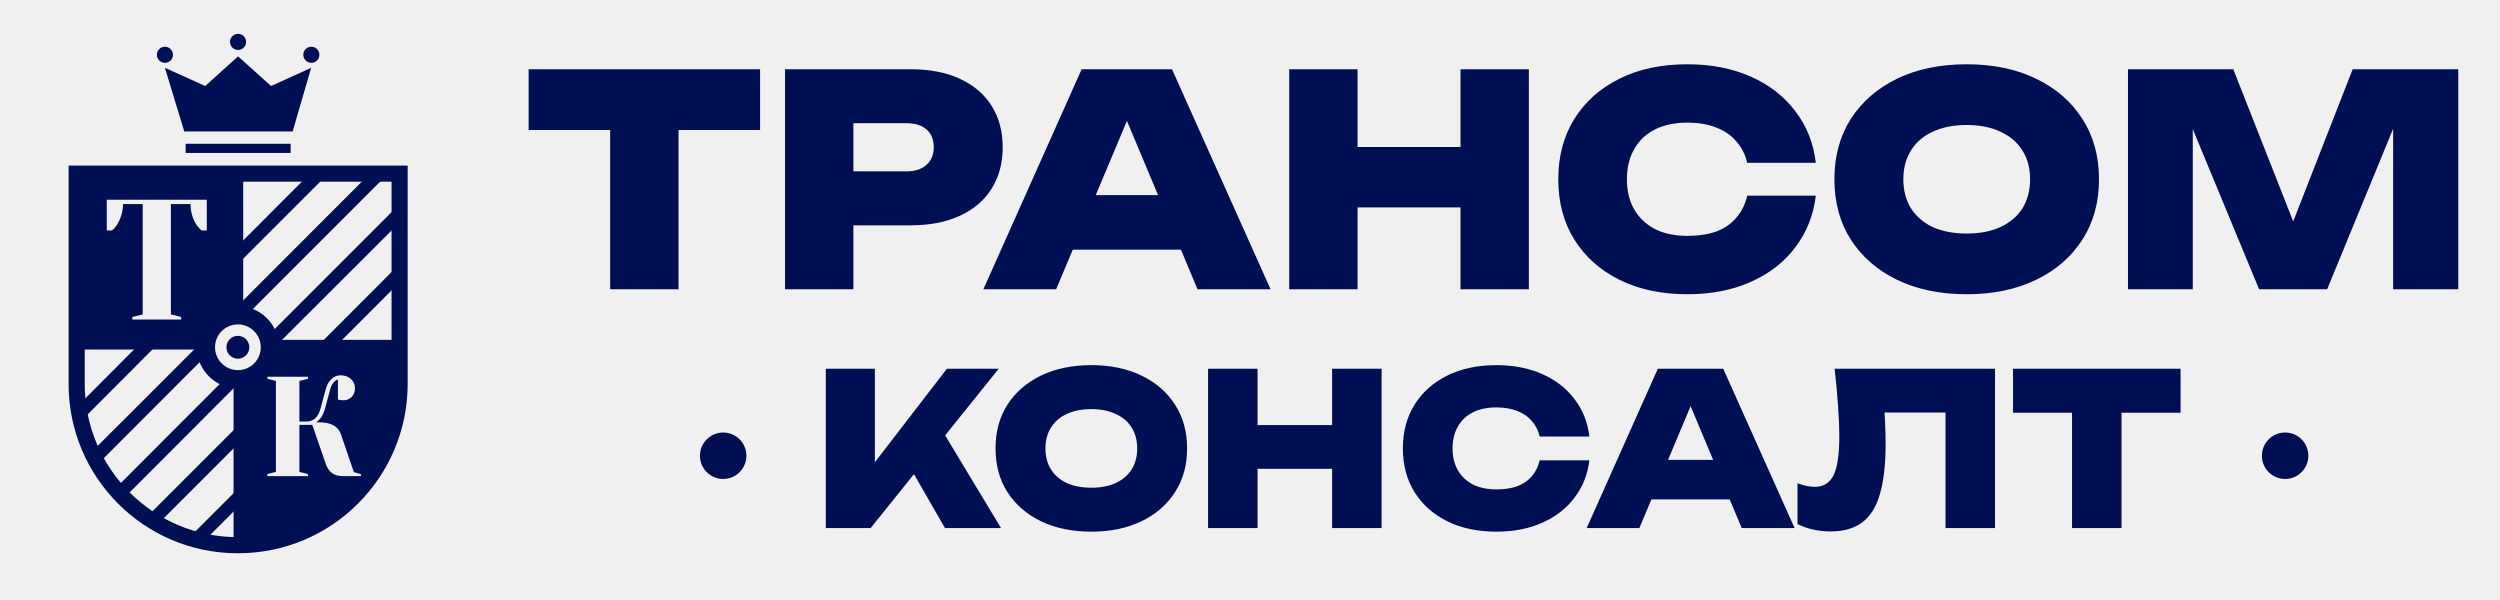
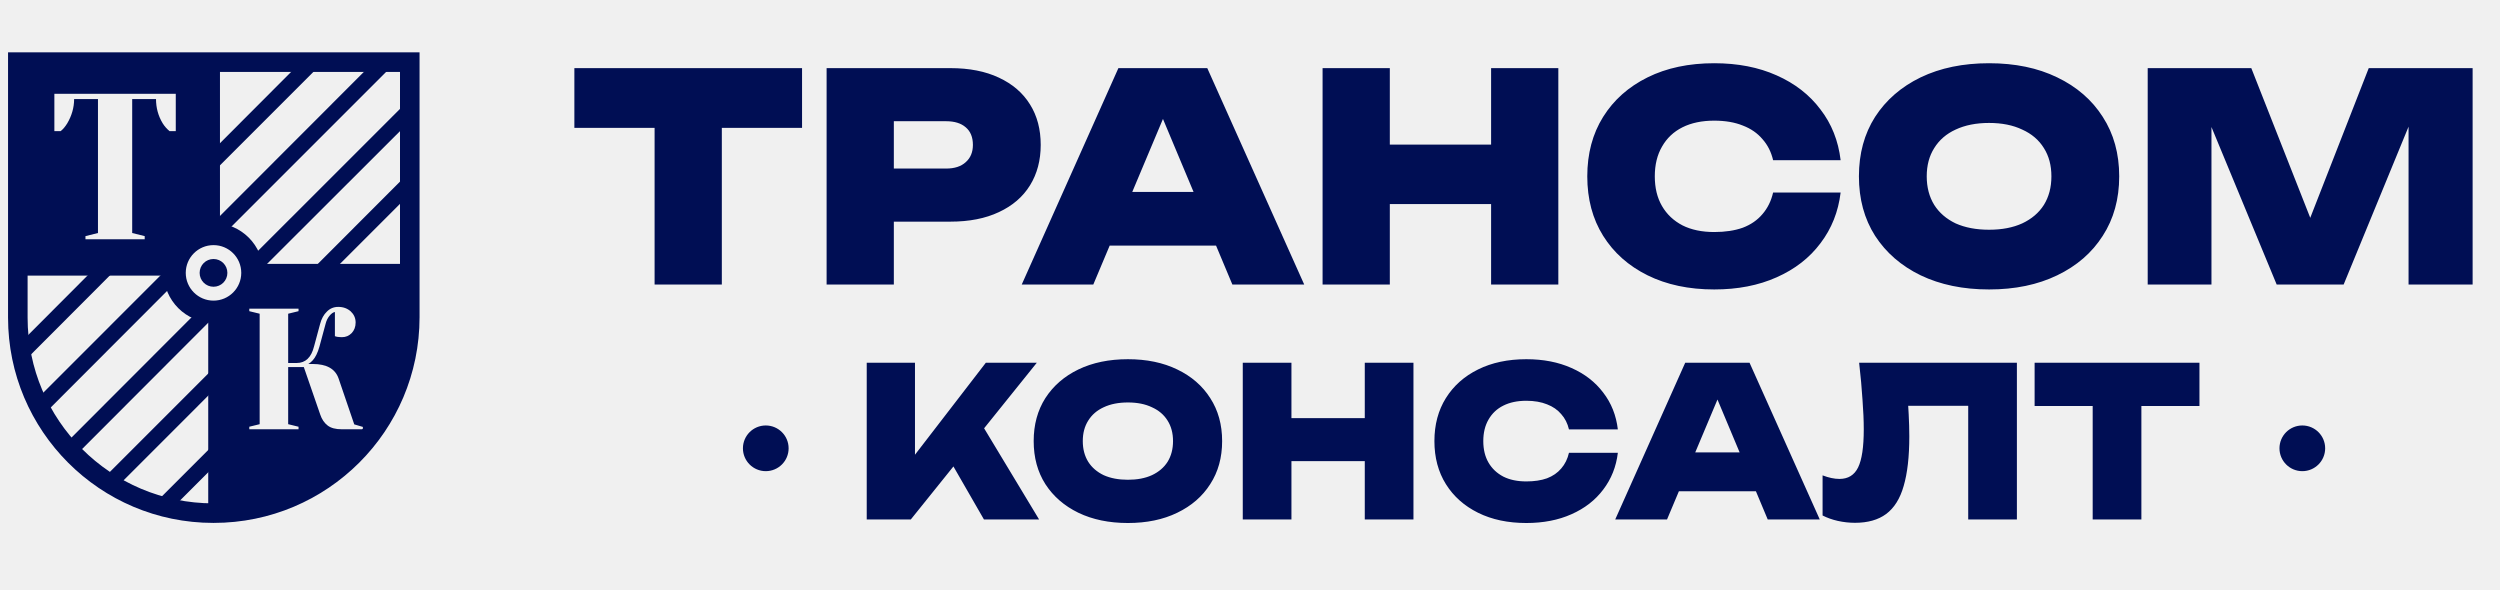
- <svg xmlns="http://www.w3.org/2000/svg" width="121" height="29" viewBox="0 0 121 29" fill="none">
-   <g clip-path="url(#clip0_754_2006)">
-     <path d="M11.522 26.388H11.506C7.203 26.388 3.711 22.896 3.711 18.593V8.404H19.341V18.577C19.341 22.888 15.841 26.388 11.522 26.388Z" stroke="#000E54" stroke-width="0.78" stroke-miterlimit="10" />
-     <path d="M19.333 16.449H12.94V16.917H19.333V16.449Z" fill="#000E54" />
-     <path d="M10.134 16.449H3.742V16.917H10.134V16.449Z" fill="#000E54" />
-     <path d="M11.771 15.202L11.771 8.186L11.304 8.186L11.304 15.202L11.771 15.202Z" fill="#000E54" />
-     <path d="M11.771 26.349L11.771 18.242H11.304L11.304 26.349H11.771Z" fill="#000E54" />
-     <path d="M10.734 13.557L15.879 8.412H14.991L10.734 12.676V13.557Z" fill="#000E54" />
-     <path d="M13.533 16.567L19.536 10.572V9.683L12.73 16.489L13.533 16.567Z" fill="#000E54" />
-     <path d="M15.154 17.853L19.418 13.588L19.387 12.731L14.273 17.853H15.154Z" fill="#000E54" />
-     <path d="M8.984 7.403L14.066 7.403V6.958L8.984 6.958V7.403Z" fill="#000E54" />
-     <path d="M13.12 4.163L11.522 2.729L9.931 4.163L7.982 3.282L8.918 6.362H14.164L15.061 3.282L13.12 4.163ZM13.868 5.847H9.222L8.7 4.163L10.087 4.81L11.553 3.462L12.979 4.81L14.367 4.163L13.868 5.847Z" fill="#000E54" />
-     <path d="M11.522 2.418C11.737 2.418 11.911 2.243 11.911 2.028C11.911 1.813 11.737 1.638 11.522 1.638C11.306 1.638 11.132 1.813 11.132 2.028C11.132 2.243 11.306 2.418 11.522 2.418Z" fill="#000E54" />
-     <path d="M15.069 3.041C15.284 3.041 15.458 2.867 15.458 2.651C15.458 2.436 15.284 2.262 15.069 2.262C14.853 2.262 14.679 2.436 14.679 2.651C14.679 2.867 14.853 3.041 15.069 3.041Z" fill="#000E54" />
-     <path d="M7.983 3.041C8.198 3.041 8.372 2.867 8.372 2.651C8.372 2.436 8.198 2.262 7.983 2.262C7.767 2.262 7.593 2.436 7.593 2.651C7.593 2.867 7.767 3.041 7.983 3.041Z" fill="#000E54" />
-     <path d="M8.372 3.86L9.105 6.097H13.977L14.671 3.86L13.143 4.546L11.521 3.251L10.111 4.46L8.372 3.86Z" fill="#000E54" />
-     <path d="M4.989 16.138H3.742V16.683H4.989V16.138Z" fill="#000E54" />
-     <path d="M18.054 8.249L11.639 14.672V15.553L18.865 8.326L18.054 8.249Z" fill="#000E54" />
-     <path d="M3.921 20.378L7.624 16.668L6.813 16.59L3.921 19.49V20.378Z" fill="#000E54" />
-     <path d="M6.229 23.879L11.35 18.749L11.288 17.931L5.426 23.801L6.229 23.879Z" fill="#000E54" />
-     <path d="M9.565 16.746L4.521 21.789V22.678L10.236 16.956L9.565 16.746Z" fill="#000E54" />
-     <path d="M7.796 25.212L12.06 20.947L12.029 20.098L6.915 25.212H7.796Z" fill="#000E54" />
-     <path d="M10.018 26.046L11.787 24.276L11.733 23.442L9.129 26.046H10.018Z" fill="#000E54" />
-     <path d="M11.515 14.82C12.612 14.82 13.502 15.711 13.502 16.809C13.502 17.906 12.612 18.796 11.515 18.796C10.417 18.796 9.527 17.906 9.526 16.809C9.526 15.711 10.417 14.82 11.515 14.82ZM11.515 15.701C10.903 15.701 10.407 16.196 10.407 16.808C10.407 17.419 10.903 17.915 11.515 17.915C12.126 17.915 12.621 17.419 12.621 16.808C12.621 16.197 12.126 15.701 11.515 15.701Z" fill="#000E54" />
-     <path d="M11.513 17.361C11.819 17.361 12.067 17.114 12.067 16.808C12.067 16.502 11.819 16.254 11.513 16.254C11.208 16.254 10.96 16.502 10.96 16.808C10.96 17.114 11.208 17.361 11.513 17.361Z" fill="#000E54" />
-     <path d="M11.529 8.638V15.358C10.854 15.362 10.292 15.842 10.162 16.48H3.921V8.638H11.529ZM5.168 9.667V11.156H5.418C5.519 11.078 5.605 10.969 5.683 10.844C5.862 10.54 5.955 10.213 5.955 9.877H6.906V15.217L6.407 15.342V15.467H8.77V15.342L8.271 15.217V9.877H9.222C9.222 10.22 9.308 10.548 9.487 10.844C9.565 10.969 9.659 11.07 9.76 11.156H10.009V9.667H5.168Z" fill="#000E54" />
-     <path d="M19.34 16.706L19.263 19.692L18.756 21.547L17.688 23.379L16.105 24.908L13.649 26.038L11.521 26.388V18.472C12.267 18.439 12.862 17.827 12.862 17.073C12.862 16.946 12.844 16.823 12.812 16.706H19.34ZM16.487 18.165C16.308 18.165 16.16 18.227 16.035 18.351C15.911 18.468 15.816 18.64 15.762 18.85L15.521 19.747C15.411 20.183 15.178 20.402 14.835 20.402H14.491V18.437L14.904 18.335V18.235H12.94V18.335L13.354 18.437V22.841L12.94 22.943V23.044H14.904V22.943L14.491 22.841V20.565H15.115L15.77 22.459C15.832 22.647 15.934 22.795 16.066 22.896C16.199 22.997 16.386 23.044 16.628 23.044H17.47V22.951L17.126 22.849L16.503 21.025C16.37 20.635 16.027 20.441 15.466 20.441H15.295C15.357 20.402 15.419 20.355 15.466 20.3C15.575 20.183 15.669 19.996 15.739 19.747L15.98 18.85C16.012 18.718 16.067 18.609 16.137 18.523C16.207 18.437 16.277 18.382 16.355 18.367V19.334L16.44 19.357C16.511 19.365 16.573 19.373 16.636 19.373C16.791 19.372 16.916 19.317 17.025 19.209C17.127 19.099 17.181 18.959 17.181 18.788C17.181 18.608 17.111 18.46 16.986 18.343C16.854 18.226 16.69 18.165 16.487 18.165Z" fill="#000E54" />
+ <svg xmlns="http://www.w3.org/2000/svg" width="123" height="29" viewBox="0 0 123 29" fill="none">
+   <g clip-path="url(#clip0_1817_4745)">
+     <path d="M10.514 25.246H10.495C5.186 25.246 0.877 20.937 0.877 15.627V3.057H20.161V15.608C20.161 20.927 15.842 25.246 10.514 25.246Z" stroke="#000E54" stroke-width="0.962" stroke-miterlimit="10" />
+     <path d="M20.151 12.983H12.265V13.56H20.151V12.983Z" fill="#000E54" />
+     <path d="M8.802 12.983H0.915V13.56H8.802V12.983Z" fill="#000E54" />
+     <path d="M10.822 11.444L10.822 2.788L10.245 2.788L10.245 11.444L10.822 11.444Z" fill="#000E54" />
+     <path d="M10.822 25.198L10.822 15.195L10.245 15.195L10.245 25.198H10.822Z" fill="#000E54" />
+     <path d="M9.543 9.414L15.891 3.066H14.794L9.543 8.328V9.414Z" fill="#000E54" />
+     <path d="M12.996 13.127L20.402 5.731V4.635L12.005 13.031L12.996 13.127Z" fill="#000E54" />
+     <path d="M14.996 14.714L20.257 9.453L20.219 8.395L13.909 14.714H14.996Z" fill="#000E54" />
+     <path d="M2.454 12.598H0.915V13.272H2.454V12.598Z" fill="#000E54" />
+     <path d="M18.574 2.865L10.658 10.79V11.877L19.574 2.961L18.574 2.865Z" fill="#000E54" />
+     <path d="M1.136 17.83L5.705 13.252L4.705 13.156L1.136 16.734V17.83Z" fill="#000E54" />
+     <path d="M3.983 22.149L10.302 15.82L10.226 14.81L2.993 22.053L3.983 22.149Z" fill="#000E54" />
+     <path d="M8.1 13.348L1.877 19.571V20.668L8.927 13.608L8.1 13.348Z" fill="#000E54" />
+     <path d="M5.917 23.794L11.178 18.532L11.139 17.484L4.83 23.794H5.917Z" fill="#000E54" />
+     <path d="M8.658 24.823L10.841 22.639L10.774 21.61L7.561 24.823H8.658Z" fill="#000E54" />
+     <path d="M10.504 10.973C11.858 10.973 12.957 12.07 12.957 13.425C12.957 14.779 11.858 15.878 10.504 15.878C9.15 15.878 8.052 14.779 8.052 13.425C8.052 12.071 9.15 10.973 10.504 10.973ZM10.505 12.06C9.751 12.06 9.139 12.671 9.139 13.425C9.139 14.179 9.751 14.791 10.505 14.791C11.259 14.791 11.87 14.179 11.87 13.425C11.87 12.671 11.259 12.06 10.505 12.06Z" fill="#000E54" />
+     <path d="M10.505 14.108C10.882 14.108 11.187 13.803 11.187 13.426C11.187 13.048 10.882 12.743 10.505 12.743C10.127 12.743 9.822 13.048 9.822 13.426C9.822 13.803 10.127 14.108 10.505 14.108Z" fill="#000E54" />
+     <path d="M10.524 3.345V11.636C9.691 11.641 8.997 12.234 8.838 13.021H1.136V3.345H10.524ZM2.675 4.615V6.452H2.983C3.108 6.356 3.214 6.221 3.31 6.067C3.531 5.692 3.647 5.288 3.647 4.875H4.82V11.464L4.205 11.617V11.771H7.119V11.617L6.504 11.464V4.875H7.676C7.676 5.298 7.782 5.702 8.004 6.067C8.1 6.221 8.215 6.346 8.341 6.452H8.648V4.615H2.675Z" fill="#000E54" />
+     <path d="M20.162 13.3L20.065 16.984L19.44 19.273L18.123 21.534L16.169 23.419L13.14 24.813L10.514 25.246V15.48C11.434 15.44 12.168 14.683 12.168 13.752C12.168 13.596 12.146 13.444 12.107 13.3H20.162ZM16.641 15.099C16.42 15.099 16.237 15.176 16.084 15.33C15.93 15.474 15.814 15.685 15.747 15.945L15.449 17.051C15.314 17.59 15.025 17.859 14.602 17.859H14.178V15.435L14.688 15.31V15.185H12.265V15.31L12.775 15.435V20.87L12.265 20.995V21.12H14.688V20.995L14.178 20.87V18.061H14.948L15.756 20.398C15.833 20.629 15.958 20.812 16.122 20.937C16.285 21.062 16.516 21.12 16.814 21.12H17.853V21.004L17.429 20.879L16.661 18.628C16.497 18.148 16.074 17.908 15.381 17.908H15.169C15.246 17.86 15.324 17.801 15.381 17.734C15.516 17.59 15.631 17.359 15.717 17.051L16.016 15.945C16.055 15.781 16.122 15.647 16.209 15.541C16.295 15.436 16.381 15.368 16.477 15.349V16.541L16.584 16.571C16.67 16.58 16.747 16.589 16.824 16.589C17.016 16.589 17.17 16.522 17.304 16.387C17.429 16.253 17.497 16.08 17.497 15.869C17.497 15.647 17.41 15.464 17.256 15.32C17.093 15.176 16.891 15.099 16.641 15.099Z" fill="#000E54" />
  </g>
-   <path d="M29.533 4.786H32.841V14H29.533V4.786ZM25.586 3.352H36.788V6.291H25.586V3.352ZM44.087 3.352C45.014 3.352 45.809 3.508 46.472 3.82C47.144 4.133 47.655 4.573 48.005 5.141C48.355 5.699 48.53 6.362 48.53 7.128C48.53 7.886 48.355 8.548 48.005 9.116C47.655 9.684 47.144 10.124 46.472 10.436C45.809 10.749 45.014 10.905 44.087 10.905H39.529V8.293H43.873C44.29 8.293 44.612 8.188 44.839 7.98C45.076 7.772 45.194 7.488 45.194 7.128C45.194 6.75 45.076 6.461 44.839 6.262C44.612 6.064 44.29 5.964 43.873 5.964H39.813L41.304 4.459V14H37.996V3.352H44.087ZM50.833 12.083V9.443H58.13V12.083H50.833ZM56.725 3.352L61.495 14H57.96L54.098 4.786H54.993L51.117 14H47.596L52.352 3.352H56.725ZM62.398 3.352H65.706V14H62.398V3.352ZM70.689 3.352H73.997V14H70.689V3.352ZM64.258 7.114H72.024V10.039H64.258V7.114ZM87.886 9.471C87.772 10.418 87.441 11.25 86.892 11.97C86.353 12.689 85.633 13.248 84.734 13.645C83.844 14.043 82.822 14.241 81.668 14.241C80.418 14.241 79.325 14.009 78.388 13.546C77.451 13.082 76.722 12.434 76.201 11.601C75.681 10.768 75.421 9.793 75.421 8.676C75.421 7.559 75.681 6.584 76.201 5.751C76.722 4.918 77.451 4.27 78.388 3.806C79.325 3.342 80.418 3.111 81.668 3.111C82.822 3.111 83.844 3.309 84.734 3.707C85.633 4.104 86.353 4.663 86.892 5.382C87.441 6.092 87.772 6.925 87.886 7.881H84.564C84.469 7.474 84.294 7.128 84.038 6.844C83.792 6.551 83.471 6.329 83.073 6.177C82.675 6.016 82.207 5.936 81.668 5.936C81.062 5.936 80.541 6.045 80.106 6.262C79.67 6.48 79.334 6.797 79.098 7.214C78.861 7.621 78.743 8.108 78.743 8.676C78.743 9.244 78.861 9.731 79.098 10.138C79.334 10.545 79.67 10.862 80.106 11.089C80.541 11.307 81.062 11.416 81.668 11.416C82.207 11.416 82.675 11.345 83.073 11.203C83.471 11.052 83.792 10.829 84.038 10.536C84.294 10.242 84.469 9.887 84.564 9.471H87.886ZM95.189 14.241C93.911 14.241 92.79 14.009 91.824 13.546C90.868 13.082 90.12 12.434 89.581 11.601C89.051 10.768 88.786 9.793 88.786 8.676C88.786 7.559 89.051 6.584 89.581 5.751C90.12 4.918 90.868 4.27 91.824 3.806C92.79 3.342 93.911 3.111 95.189 3.111C96.467 3.111 97.584 3.342 98.54 3.806C99.505 4.27 100.253 4.918 100.783 5.751C101.322 6.584 101.592 7.559 101.592 8.676C101.592 9.793 101.322 10.768 100.783 11.601C100.253 12.434 99.505 13.082 98.54 13.546C97.584 14.009 96.467 14.241 95.189 14.241ZM95.189 11.303C95.823 11.303 96.367 11.198 96.822 10.99C97.285 10.772 97.64 10.47 97.886 10.082C98.132 9.684 98.256 9.215 98.256 8.676C98.256 8.136 98.132 7.673 97.886 7.285C97.64 6.887 97.285 6.584 96.822 6.376C96.367 6.158 95.823 6.049 95.189 6.049C94.555 6.049 94.006 6.158 93.542 6.376C93.088 6.584 92.737 6.887 92.491 7.285C92.245 7.673 92.122 8.136 92.122 8.676C92.122 9.215 92.245 9.684 92.491 10.082C92.737 10.47 93.088 10.772 93.542 10.99C94.006 11.198 94.555 11.303 95.189 11.303ZM118.98 3.352V14H115.828V4.573L116.481 4.644L112.634 14H109.34L105.478 4.672L106.131 4.587V14H102.994V3.352H108.091L111.597 12.254H110.391L113.869 3.352H118.98Z" fill="#000E54" />
-   <circle cx="35.002" cy="22.058" r="1.124" fill="#000E54" />
-   <path d="M39.97 25.558V17.848H42.344V23.677L41.728 23.173L45.829 17.848H48.337L42.139 25.558H39.97ZM43.66 21.95L45.418 20.531L48.45 25.558H45.737L43.66 21.95ZM52.82 25.732C51.895 25.732 51.083 25.564 50.384 25.229C49.692 24.893 49.15 24.424 48.76 23.82C48.376 23.217 48.184 22.512 48.184 21.703C48.184 20.894 48.376 20.188 48.76 19.585C49.15 18.982 49.692 18.513 50.384 18.177C51.083 17.841 51.895 17.673 52.82 17.673C53.745 17.673 54.554 17.841 55.246 18.177C55.945 18.513 56.486 18.982 56.87 19.585C57.261 20.188 57.456 20.894 57.456 21.703C57.456 22.512 57.261 23.217 56.87 23.82C56.486 24.424 55.945 24.893 55.246 25.229C54.554 25.564 53.745 25.732 52.82 25.732ZM52.82 23.605C53.279 23.605 53.673 23.529 54.002 23.378C54.338 23.221 54.595 23.002 54.773 22.721C54.951 22.433 55.04 22.093 55.04 21.703C55.04 21.312 54.951 20.976 54.773 20.695C54.595 20.408 54.338 20.188 54.002 20.038C53.673 19.88 53.279 19.801 52.82 19.801C52.361 19.801 51.963 19.88 51.628 20.038C51.299 20.188 51.045 20.408 50.867 20.695C50.689 20.976 50.6 21.312 50.6 21.703C50.6 22.093 50.689 22.433 50.867 22.721C51.045 23.002 51.299 23.221 51.628 23.378C51.963 23.529 52.361 23.605 52.82 23.605ZM58.471 17.848H60.866V25.558H58.471V17.848ZM64.474 17.848H66.869V25.558H64.474V17.848ZM59.818 20.572H65.44V22.69H59.818V20.572ZM76.925 22.279C76.843 22.964 76.603 23.567 76.206 24.088C75.815 24.608 75.294 25.013 74.643 25.301C73.999 25.588 73.259 25.732 72.423 25.732C71.518 25.732 70.727 25.564 70.048 25.229C69.37 24.893 68.842 24.424 68.465 23.82C68.088 23.217 67.9 22.512 67.9 21.703C67.9 20.894 68.088 20.188 68.465 19.585C68.842 18.982 69.37 18.513 70.048 18.177C70.727 17.841 71.518 17.673 72.423 17.673C73.259 17.673 73.999 17.817 74.643 18.105C75.294 18.393 75.815 18.797 76.206 19.318C76.603 19.832 76.843 20.435 76.925 21.127H74.52C74.451 20.832 74.325 20.582 74.14 20.377C73.961 20.164 73.728 20.003 73.441 19.894C73.153 19.777 72.814 19.719 72.423 19.719C71.984 19.719 71.607 19.798 71.292 19.955C70.977 20.113 70.734 20.343 70.562 20.644C70.391 20.939 70.305 21.292 70.305 21.703C70.305 22.114 70.391 22.467 70.562 22.762C70.734 23.056 70.977 23.286 71.292 23.45C71.607 23.608 71.984 23.687 72.423 23.687C72.814 23.687 73.153 23.635 73.441 23.533C73.728 23.423 73.961 23.262 74.14 23.049C74.325 22.837 74.451 22.58 74.52 22.279H76.925ZM79.139 24.17V22.258H84.423V24.17H79.139ZM83.405 17.848L86.859 25.558H84.299L81.503 18.886H82.151L79.345 25.558H76.795L80.239 17.848H83.405ZM88.797 17.848H96.558V25.558H94.163V18.886L95.243 19.966H90.134L91.141 19.184C91.189 19.596 91.22 19.993 91.234 20.377C91.254 20.761 91.264 21.127 91.264 21.477C91.264 22.47 91.172 23.282 90.987 23.913C90.809 24.537 90.521 24.996 90.123 25.29C89.733 25.578 89.222 25.722 88.592 25.722C88.311 25.722 88.03 25.691 87.749 25.63C87.475 25.568 87.225 25.479 86.999 25.362V23.389C87.3 23.505 87.578 23.563 87.831 23.563C88.256 23.563 88.561 23.375 88.746 22.998C88.931 22.621 89.023 21.997 89.023 21.127C89.023 20.695 89.003 20.209 88.962 19.668C88.928 19.126 88.873 18.52 88.797 17.848ZM100.287 18.886H102.682V25.558H100.287V18.886ZM97.43 17.848H105.54V19.976H97.43V17.848Z" fill="#000E54" />
-   <circle cx="110.6" cy="22.058" r="1.124" fill="#000E54" />
+   <path d="M32.206 4.786H35.514V14H32.206V4.786ZM28.259 3.352H39.461V6.291H28.259V3.352ZM46.76 3.352C47.687 3.352 48.482 3.508 49.145 3.82C49.817 4.133 50.328 4.573 50.678 5.141C51.028 5.699 51.203 6.362 51.203 7.128C51.203 7.886 51.028 8.548 50.678 9.116C50.328 9.684 49.817 10.124 49.145 10.436C48.482 10.749 47.687 10.905 46.76 10.905H42.202V8.293H46.547C46.963 8.293 47.285 8.188 47.512 7.98C47.749 7.772 47.867 7.488 47.867 7.128C47.867 6.75 47.749 6.461 47.512 6.262C47.285 6.064 46.963 5.964 46.547 5.964H42.486L43.977 4.459V14H40.669V3.352H46.76ZM53.506 12.083V9.443H60.803V12.083H53.506ZM59.398 3.352L64.168 14H60.633L56.771 4.786H57.666L53.79 14H50.269L55.025 3.352H59.398ZM65.071 3.352H68.379V14H65.071V3.352ZM73.362 3.352H76.67V14H73.362V3.352ZM66.931 7.114H74.697V10.039H66.931V7.114ZM90.559 9.471C90.445 10.418 90.114 11.25 89.565 11.97C89.026 12.689 88.306 13.248 87.407 13.645C86.517 14.043 85.495 14.241 84.341 14.241C83.091 14.241 81.998 14.009 81.061 13.546C80.124 13.082 79.395 12.434 78.874 11.601C78.354 10.768 78.094 9.793 78.094 8.676C78.094 7.559 78.354 6.584 78.874 5.751C79.395 4.918 80.124 4.27 81.061 3.806C81.998 3.342 83.091 3.111 84.341 3.111C85.495 3.111 86.517 3.309 87.407 3.707C88.306 4.104 89.026 4.663 89.565 5.382C90.114 6.092 90.445 6.925 90.559 7.881H87.237C87.142 7.474 86.967 7.128 86.712 6.844C86.465 6.551 86.144 6.329 85.746 6.177C85.349 6.016 84.88 5.936 84.341 5.936C83.735 5.936 83.214 6.045 82.779 6.262C82.343 6.48 82.007 6.797 81.771 7.214C81.534 7.621 81.416 8.108 81.416 8.676C81.416 9.244 81.534 9.731 81.771 10.138C82.007 10.545 82.343 10.862 82.779 11.089C83.214 11.307 83.735 11.416 84.341 11.416C84.88 11.416 85.349 11.345 85.746 11.203C86.144 11.052 86.465 10.829 86.712 10.536C86.967 10.242 87.142 9.887 87.237 9.471H90.559ZM97.862 14.241C96.584 14.241 95.463 14.009 94.497 13.546C93.541 13.082 92.793 12.434 92.254 11.601C91.724 10.768 91.459 9.793 91.459 8.676C91.459 7.559 91.724 6.584 92.254 5.751C92.793 4.918 93.541 4.27 94.497 3.806C95.463 3.342 96.584 3.111 97.862 3.111C99.14 3.111 100.257 3.342 101.213 3.806C102.178 4.27 102.926 4.918 103.456 5.751C103.995 6.584 104.265 7.559 104.265 8.676C104.265 9.793 103.995 10.768 103.456 11.601C102.926 12.434 102.178 13.082 101.213 13.546C100.257 14.009 99.14 14.241 97.862 14.241ZM97.862 11.303C98.496 11.303 99.04 11.198 99.495 10.99C99.958 10.772 100.313 10.47 100.559 10.082C100.806 9.684 100.929 9.215 100.929 8.676C100.929 8.136 100.806 7.673 100.559 7.285C100.313 6.887 99.958 6.584 99.495 6.376C99.04 6.158 98.496 6.049 97.862 6.049C97.228 6.049 96.679 6.158 96.215 6.376C95.761 6.584 95.41 6.887 95.164 7.285C94.918 7.673 94.795 8.136 94.795 8.676C94.795 9.215 94.918 9.684 95.164 10.082C95.41 10.47 95.761 10.772 96.215 10.99C96.679 11.198 97.228 11.303 97.862 11.303ZM121.653 3.352V14H118.501V4.573L119.154 4.644L115.307 14H112.013L108.151 4.672L108.804 4.587V14H105.667V3.352H110.764L114.27 12.254H113.064L116.542 3.352H121.653Z" fill="#000E54" />
+   <circle cx="37.676" cy="22.057" r="1.124" fill="#000E54" />
+   <path d="M42.643 25.557V17.848H45.017V23.676L44.401 23.172L48.502 17.848H51.01L44.812 25.557H42.643ZM46.333 21.949L48.091 20.53L51.123 25.557H48.41L46.333 21.949ZM55.493 25.732C54.568 25.732 53.756 25.564 53.057 25.228C52.365 24.892 51.823 24.423 51.433 23.82C51.049 23.217 50.857 22.511 50.857 21.702C50.857 20.894 51.049 20.188 51.433 19.585C51.823 18.982 52.365 18.512 53.057 18.177C53.756 17.841 54.568 17.673 55.493 17.673C56.418 17.673 57.227 17.841 57.919 18.177C58.618 18.512 59.159 18.982 59.543 19.585C59.934 20.188 60.129 20.894 60.129 21.702C60.129 22.511 59.934 23.217 59.543 23.82C59.159 24.423 58.618 24.892 57.919 25.228C57.227 25.564 56.418 25.732 55.493 25.732ZM55.493 23.604C55.952 23.604 56.346 23.529 56.675 23.378C57.011 23.22 57.268 23.001 57.446 22.72C57.624 22.432 57.713 22.093 57.713 21.702C57.713 21.312 57.624 20.976 57.446 20.695C57.268 20.407 57.011 20.188 56.675 20.037C56.346 19.879 55.952 19.801 55.493 19.801C55.034 19.801 54.636 19.879 54.301 20.037C53.972 20.188 53.718 20.407 53.54 20.695C53.362 20.976 53.273 21.312 53.273 21.702C53.273 22.093 53.362 22.432 53.54 22.72C53.718 23.001 53.972 23.22 54.301 23.378C54.636 23.529 55.034 23.604 55.493 23.604ZM61.144 17.848H63.539V25.557H61.144V17.848ZM67.147 17.848H69.542V25.557H67.147V17.848ZM62.491 20.572H68.114V22.689H62.491V20.572ZM79.598 22.278C79.516 22.963 79.276 23.566 78.879 24.087C78.488 24.608 77.967 25.012 77.316 25.3C76.672 25.588 75.932 25.732 75.096 25.732C74.191 25.732 73.4 25.564 72.721 25.228C72.043 24.892 71.515 24.423 71.138 23.82C70.761 23.217 70.573 22.511 70.573 21.702C70.573 20.894 70.761 20.188 71.138 19.585C71.515 18.982 72.043 18.512 72.721 18.177C73.4 17.841 74.191 17.673 75.096 17.673C75.932 17.673 76.672 17.817 77.316 18.105C77.967 18.392 78.488 18.797 78.879 19.317C79.276 19.831 79.516 20.434 79.598 21.127H77.193C77.124 20.832 76.998 20.582 76.813 20.376C76.634 20.164 76.401 20.003 76.114 19.893C75.826 19.777 75.487 19.718 75.096 19.718C74.657 19.718 74.28 19.797 73.965 19.955C73.65 20.112 73.407 20.342 73.235 20.643C73.064 20.938 72.978 21.291 72.978 21.702C72.978 22.113 73.064 22.466 73.235 22.761C73.407 23.056 73.65 23.285 73.965 23.45C74.28 23.608 74.657 23.686 75.096 23.686C75.487 23.686 75.826 23.635 76.114 23.532C76.401 23.422 76.634 23.261 76.813 23.049C76.998 22.837 77.124 22.579 77.193 22.278H79.598ZM81.812 24.169V22.257H87.096V24.169H81.812ZM86.078 17.848L89.532 25.557H86.972L84.177 18.886H84.824L82.018 25.557H79.469L82.912 17.848H86.078ZM91.47 17.848H99.231V25.557H96.836V18.886L97.916 19.965H92.807L93.814 19.184C93.862 19.595 93.893 19.992 93.907 20.376C93.927 20.76 93.938 21.127 93.938 21.476C93.938 22.47 93.845 23.282 93.66 23.912C93.482 24.536 93.194 24.995 92.796 25.29C92.406 25.578 91.895 25.722 91.265 25.722C90.984 25.722 90.703 25.691 90.422 25.629C90.148 25.567 89.898 25.478 89.671 25.362V23.388C89.973 23.505 90.251 23.563 90.504 23.563C90.929 23.563 91.234 23.375 91.419 22.997C91.604 22.621 91.697 21.997 91.697 21.127C91.697 20.695 91.676 20.208 91.635 19.667C91.601 19.126 91.546 18.519 91.47 17.848ZM102.96 18.886H105.356V25.557H102.96V18.886ZM100.103 17.848H108.213V19.975H100.103V17.848Z" fill="#000E54" />
+   <circle cx="113.274" cy="22.057" r="1.124" fill="#000E54" />
  <defs>
-     <clipPath id="clip0_754_2006">
-       <rect width="22.981" height="25.281" fill="white" transform="translate(0 1.63818)" />
+     <clipPath id="clip0_1817_4745">
+       <rect width="20.975" height="23.442" fill="white" transform="translate(0 2.55762)" />
    </clipPath>
  </defs>
</svg>
